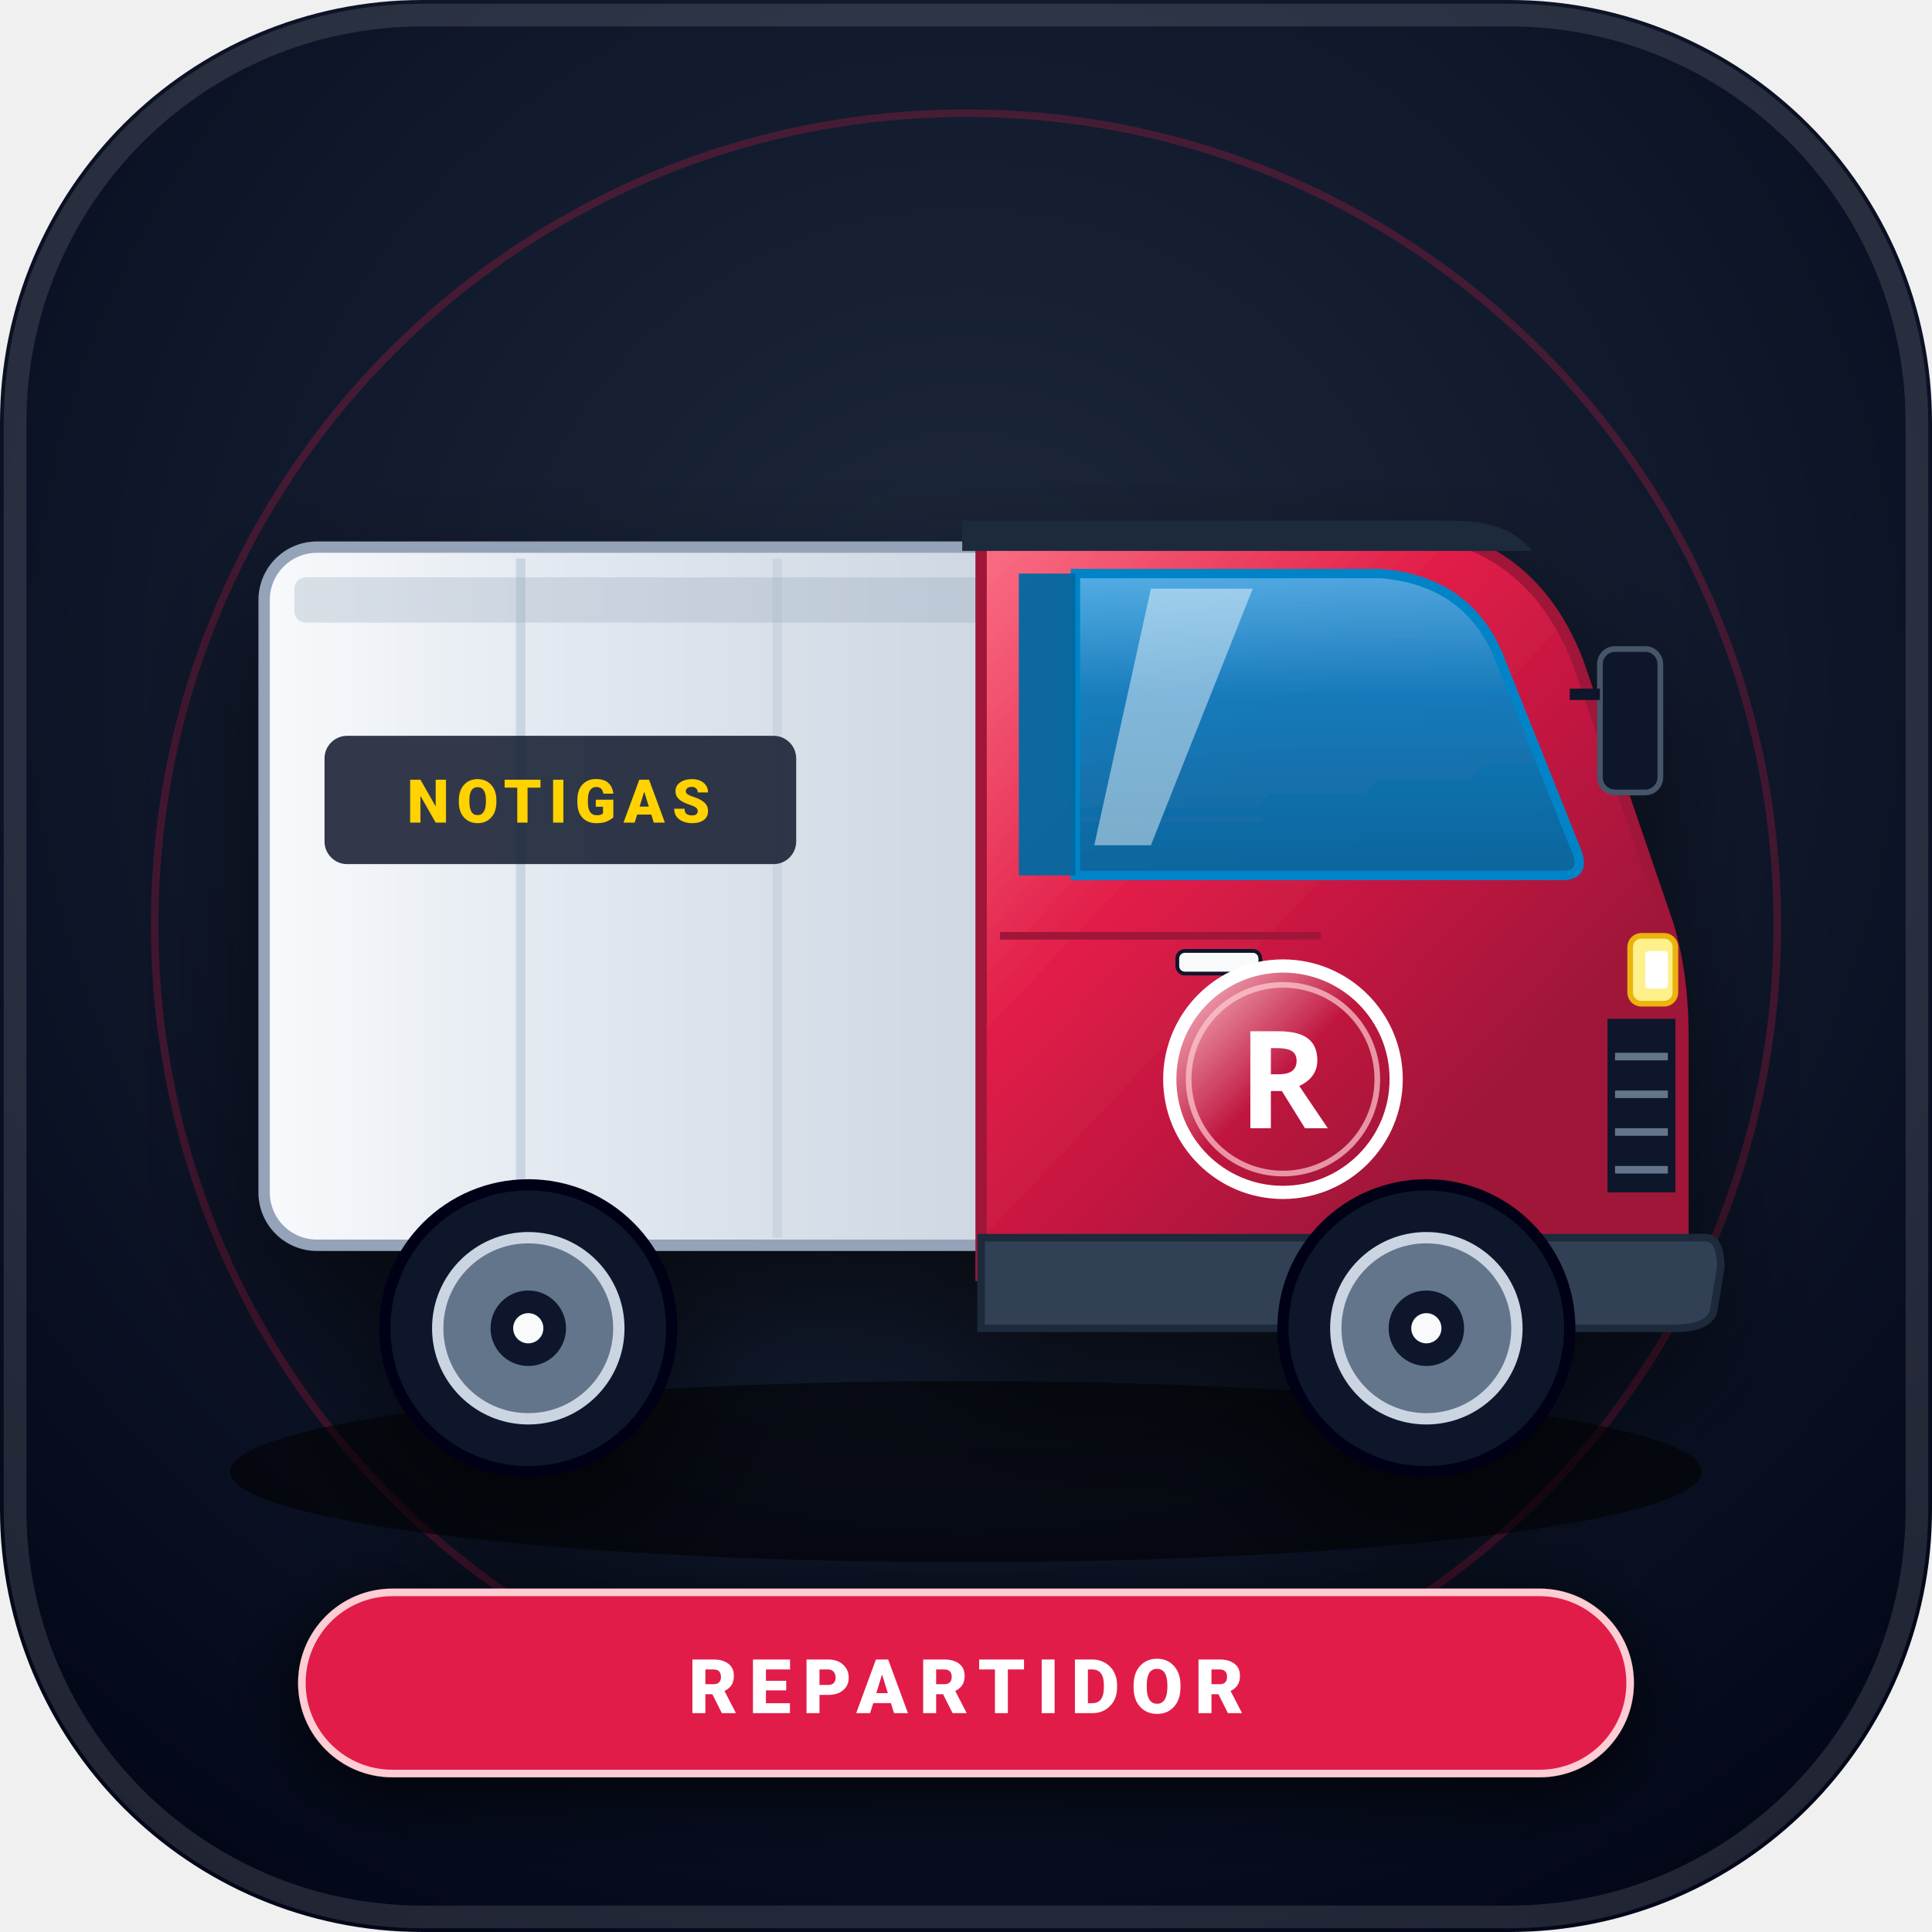
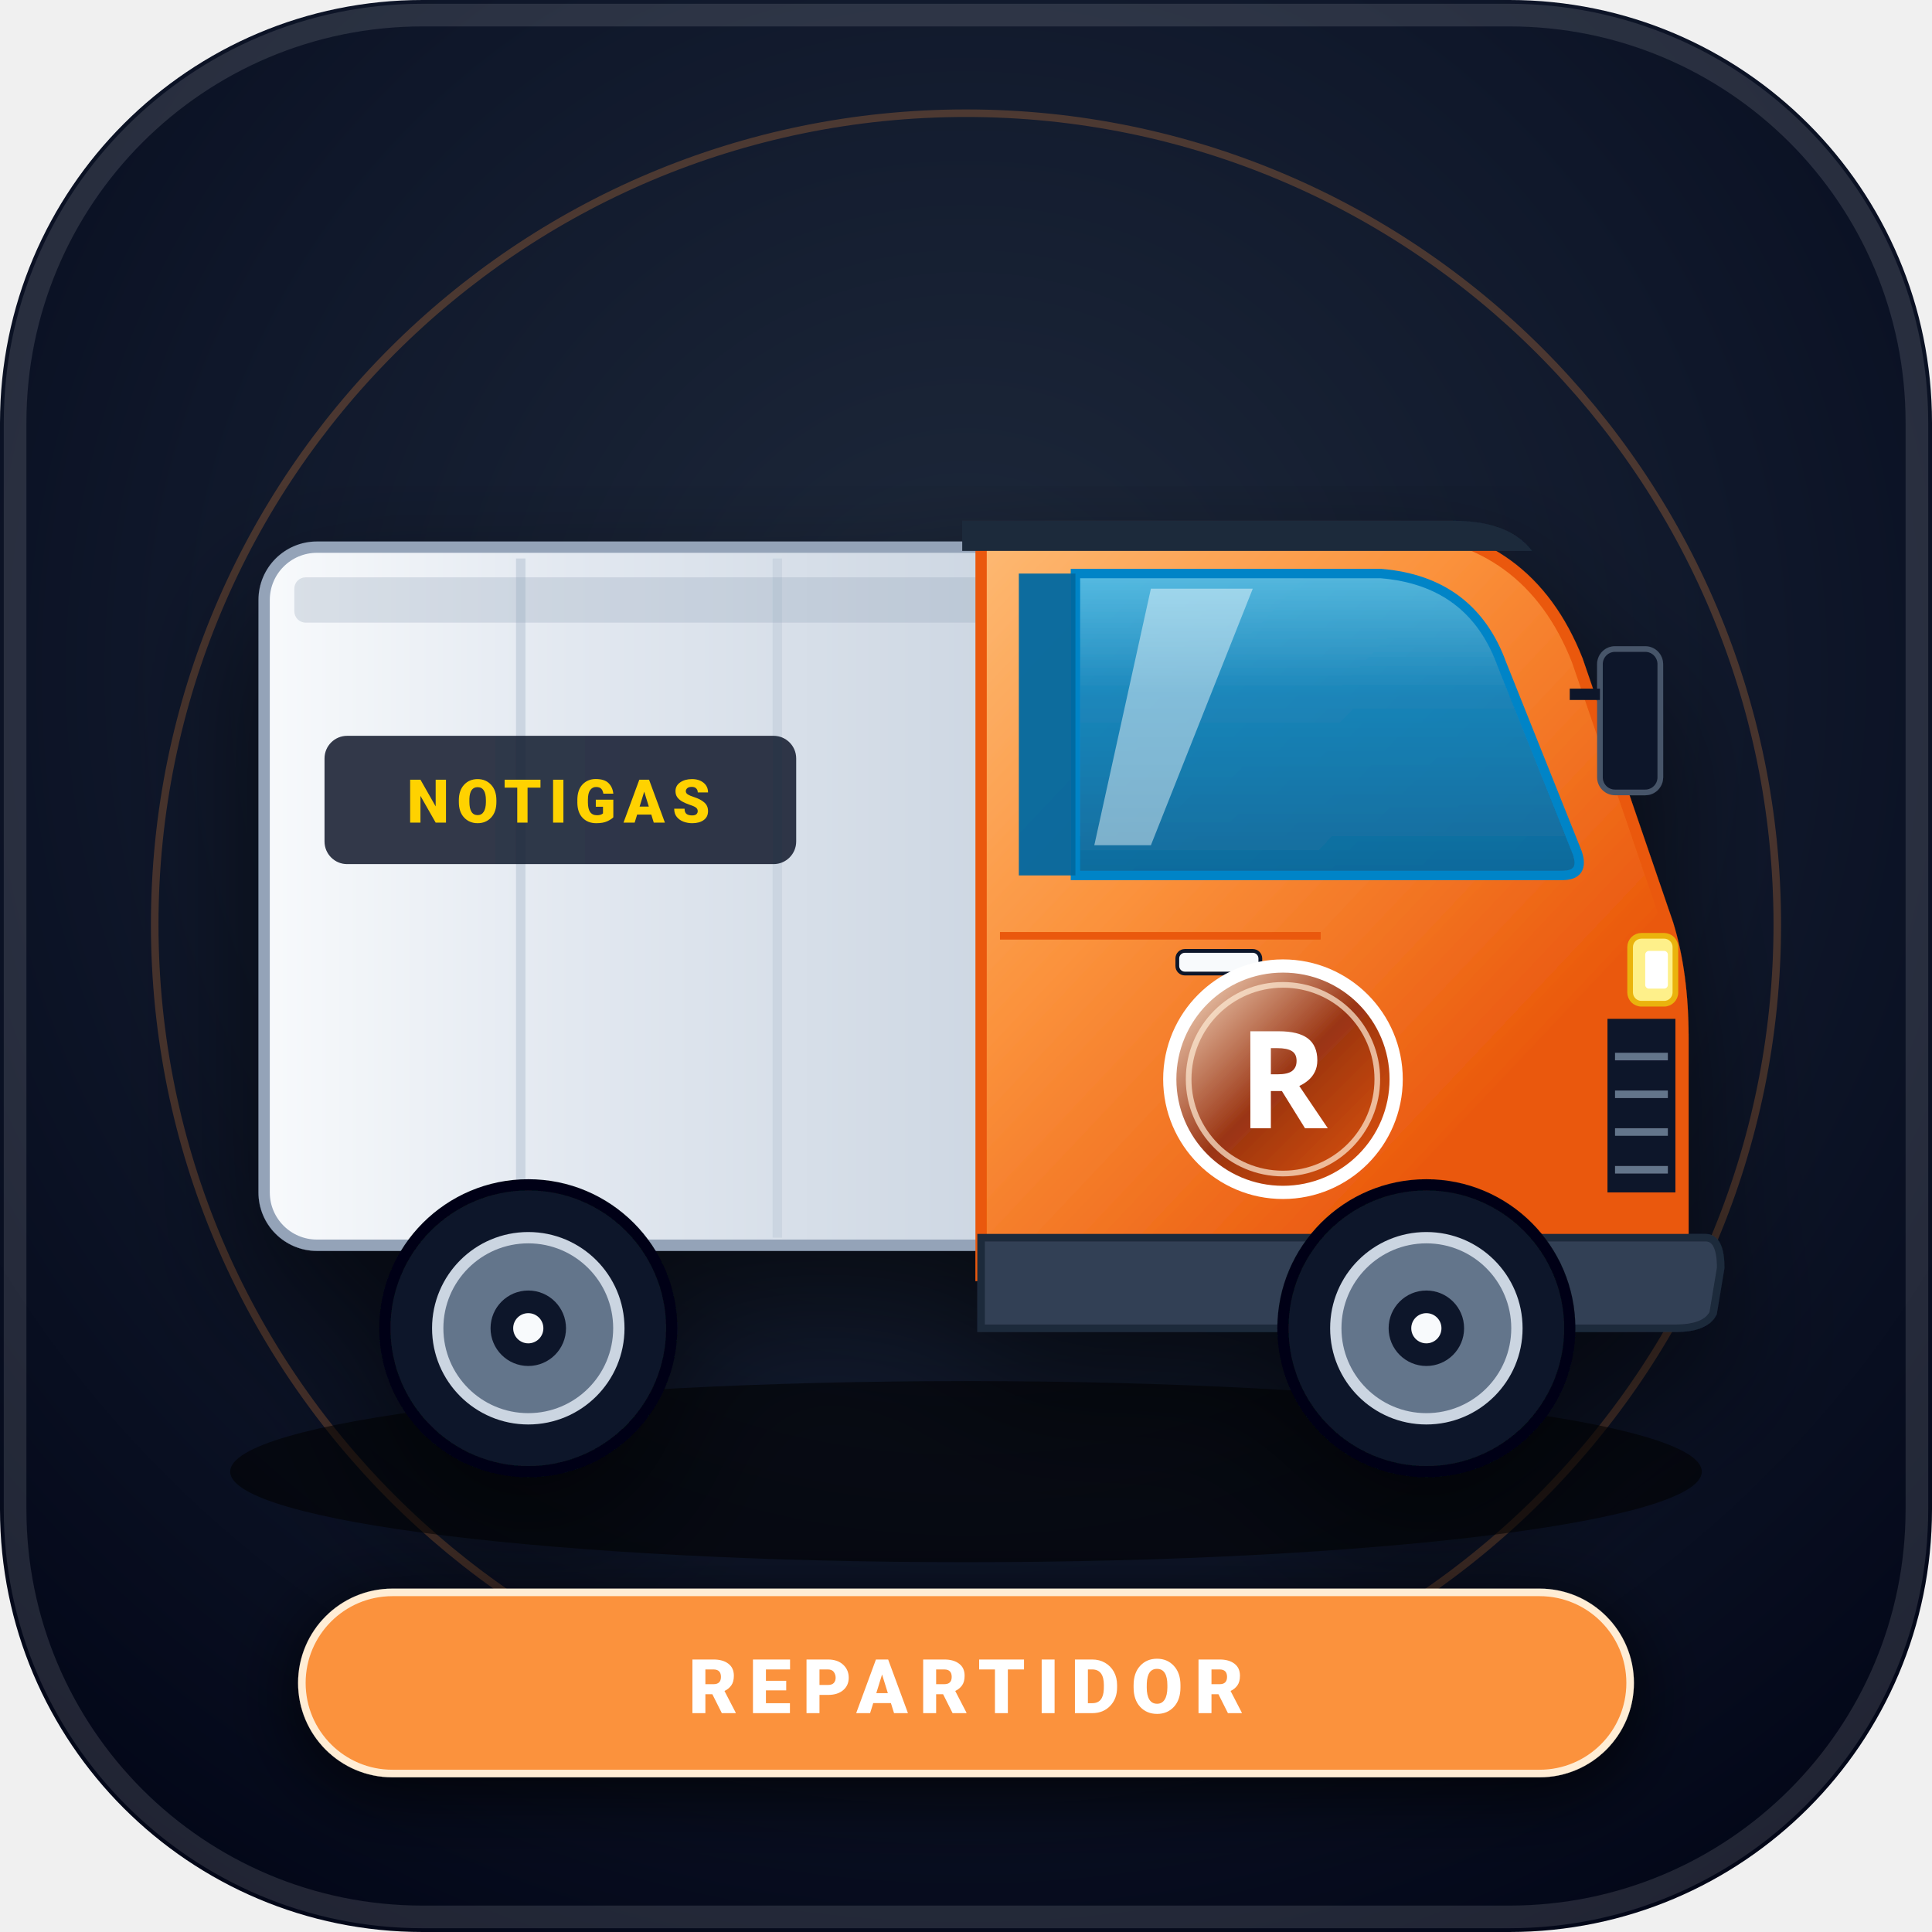
<svg xmlns="http://www.w3.org/2000/svg" viewBox="0 0 512 512" width="512" height="512">
  <defs>
    <radialGradient id="bgGrad" cx="50%" cy="35%" r="75%">
      <stop offset="0%" stop-color="#1E293B" />
      <stop offset="55%" stop-color="#0F172A" />
      <stop offset="100%" stop-color="#020617" />
    </radialGradient>
    <linearGradient id="cabGrad" x1="0%" y1="0%" x2="100%" y2="100%">
-       <stop offset="0%" stop-color="#FB7185" />
-       <stop offset="35%" stop-color="#E11D48" />
-       <stop offset="75%" stop-color="#9F1239" />
-       <stop offset="100%" stop-color="#9F1239" />
+       <stop offset="0%" stop-color="#FDBA74" />
+       <stop offset="35%" stop-color="#FB923C" />
+       <stop offset="75%" stop-color="#EA580C" />
+       <stop offset="100%" stop-color="#EA580C" />
    </linearGradient>
    <linearGradient id="cargoGrad" x1="0%" y1="0%" x2="100%" y2="0%">
      <stop offset="0%" stop-color="#F8FAFC" />
      <stop offset="40%" stop-color="#E2E8F0" />
      <stop offset="100%" stop-color="#CBD5E1" />
    </linearGradient>
    <linearGradient id="badgeGrad" x1="0%" y1="0%" x2="100%" y2="100%">
-       <stop offset="0%" stop-color="#FECDD3" />
-       <stop offset="50%" stop-color="#BE123C" />
-       <stop offset="100%" stop-color="#9F1239" />
+       <stop offset="0%" stop-color="#FFEDD5" />
+       <stop offset="50%" stop-color="#9A3412" />
+       <stop offset="100%" stop-color="#EA580C" />
    </linearGradient>
    <linearGradient id="windshieldGrad" x1="0%" y1="0%" x2="0%" y2="100%">
      <stop offset="0%" stop-color="#38BDF8" stop-opacity="0.85" />
      <stop offset="40%" stop-color="#0284C7" stop-opacity="0.9" />
      <stop offset="100%" stop-color="#0369A1" stop-opacity="0.95" />
    </linearGradient>
    <filter id="truckShadow" x="-10%" y="-10%" width="130%" height="130%">
      <feDropShadow dx="0" dy="16" stdDeviation="18" flood-color="#000000" flood-opacity="0.6" />
    </filter>
  </defs>
  <rect width="512" height="512" rx="112" fill="url(#bgGrad)" />
  <rect width="504" height="504" x="4" y="4" rx="108" fill="none" stroke="rgba(255,255,255,0.12)" stroke-width="6" />
-   <circle cx="256" cy="245" r="215" fill="none" stroke="#E11D48" stroke-opacity="0.25" stroke-width="2" />
+   <circle cx="256" cy="245" r="215" fill="none" stroke="#FB923C" stroke-opacity="0.25" stroke-width="2" />
  <ellipse cx="256" cy="390" rx="195" ry="24" fill="rgba(0,0,0,0.55)" />
  <g filter="url(#truckShadow)">
    <rect x="70" y="145" width="205" height="185" rx="14" fill="url(#cargoGrad)" stroke="#94A3B8" stroke-width="3" />
    <line x1="138" y1="148" x2="138" y2="328" stroke="#CBD5E1" stroke-width="2.5" />
    <line x1="206" y1="148" x2="206" y2="328" stroke="#CBD5E1" stroke-width="2.5" />
    <rect x="78" y="153" width="189" height="12" rx="3" fill="#94A3B8" opacity="0.3" />
    <rect x="86" y="195" width="125" height="34" rx="6" fill="#0F172A" opacity="0.85" />
    <text x="148" y="218" font-family="'Segoe UI', Roboto, Montserrat, sans-serif" font-weight="900" font-size="16" fill="#FFD200" text-anchor="middle" letter-spacing="2">NOTIGAS</text>
-     <path d="M 260 140 L 370 140 Q 405 142 418 175 L 442 245 Q 446 258 446 275 L 446 332 Q 446 338 440 338 L 260 338 Z" fill="url(#cabGrad)" stroke="#9F1239" stroke-width="3" />
+     <path d="M 260 140 L 370 140 Q 405 142 418 175 L 442 245 Q 446 258 446 275 L 446 332 Q 446 338 440 338 L 260 338 Z" fill="url(#cabGrad)" stroke="#EA580C" stroke-width="3" />
    <path d="M 285 152 L 366 152 Q 390 154 398 176 L 418 226 Q 420 232 414 232 L 285 232 Z" fill="url(#windshieldGrad)" stroke="#0284C7" stroke-width="2.5" />
    <path d="M 305 156 L 332 156 L 305 224 L 290 224 Z" fill="rgba(255,255,255,0.45)" />
    <path d="M 285 152 L 285 232 L 270 232 L 270 152 Z" fill="#0369A1" opacity="0.95" />
    <path d="M 255 138 L 385 138 Q 400 138 406 146 L 255 146 Z" fill="#1E293B" />
    <rect x="424" y="172" width="16" height="38" rx="4" fill="#0F172A" stroke="#475569" stroke-width="1.5" />
    <line x1="416" y1="184" x2="424" y2="184" stroke="#0F172A" stroke-width="3" />
-     <line x1="265" y1="248" x2="350" y2="248" stroke="#9F1239" stroke-width="2" />
+     <line x1="265" y1="248" x2="350" y2="248" stroke="#EA580C" stroke-width="2" />
    <rect x="312" y="252" width="22" height="6" rx="2" fill="#F8FAFC" stroke="#0F172A" stroke-width="1" />
    <circle cx="340" cy="286" r="30" fill="url(#badgeGrad)" stroke="#FFFFFF" stroke-width="3.5" />
-     <circle cx="340" cy="286" r="25" fill="none" stroke="#FECDD3" stroke-width="1.5" opacity="0.7" />
+     <circle cx="340" cy="286" r="25" fill="none" stroke="#FFEDD5" stroke-width="1.5" opacity="0.7" />
    <text x="340" y="299" font-family="'Impact', 'Arial Black', sans-serif" font-weight="900" font-size="36" fill="#FFFFFF" text-anchor="middle" letter-spacing="1">R</text>
    <path d="M 426 270 L 444 270 L 444 316 L 426 316 Z" fill="#0F172A" />
    <line x1="428" y1="280" x2="442" y2="280" stroke="#64748B" stroke-width="2" />
    <line x1="428" y1="290" x2="442" y2="290" stroke="#64748B" stroke-width="2" />
    <line x1="428" y1="300" x2="442" y2="300" stroke="#64748B" stroke-width="2" />
    <line x1="428" y1="310" x2="442" y2="310" stroke="#64748B" stroke-width="2" />
    <rect x="432" y="248" width="12" height="18" rx="3" fill="#FEF08A" stroke="#EAB308" stroke-width="1.5" />
    <rect x="436" y="252" width="6" height="10" rx="1" fill="#FFFFFF" />
    <path d="M 260 328 L 452 328 Q 456 328 456 336 L 454 348 Q 452 352 444 352 L 260 352 Z" fill="#334155" stroke="#1E293B" stroke-width="2" />
    <g>
      <circle cx="140" cy="352" r="38" fill="#0F172A" stroke="#020617" stroke-width="3" />
      <circle cx="140" cy="352" r="24" fill="#64748B" stroke="#CBD5E1" stroke-width="3" />
      <circle cx="140" cy="352" r="10" fill="#0F172A" />
      <circle cx="140" cy="352" r="4" fill="#F8FAFC" />
    </g>
    <g>
      <circle cx="378" cy="352" r="38" fill="#0F172A" stroke="#020617" stroke-width="3" />
      <circle cx="378" cy="352" r="24" fill="#64748B" stroke="#CBD5E1" stroke-width="3" />
      <circle cx="378" cy="352" r="10" fill="#0F172A" />
      <circle cx="378" cy="352" r="4" fill="#F8FAFC" />
    </g>
  </g>
  <g filter="drop-shadow(0 4px 10px rgba(0,0,0,0.8))">
-     <rect x="80" y="422" width="352" height="48" rx="24" fill="#E11D48" stroke="#FECDD3" stroke-width="2" />
+     <rect x="80" y="422" width="352" height="48" rx="24" fill="#FB923C" stroke="#FFEDD5" stroke-width="2" />
    <text x="256" y="454" font-family="'Segoe UI', Roboto, Montserrat, sans-serif" font-weight="900" font-size="20" fill="#FFFFFF" text-anchor="middle" letter-spacing="3">REPARTIDOR</text>
  </g>
</svg>
